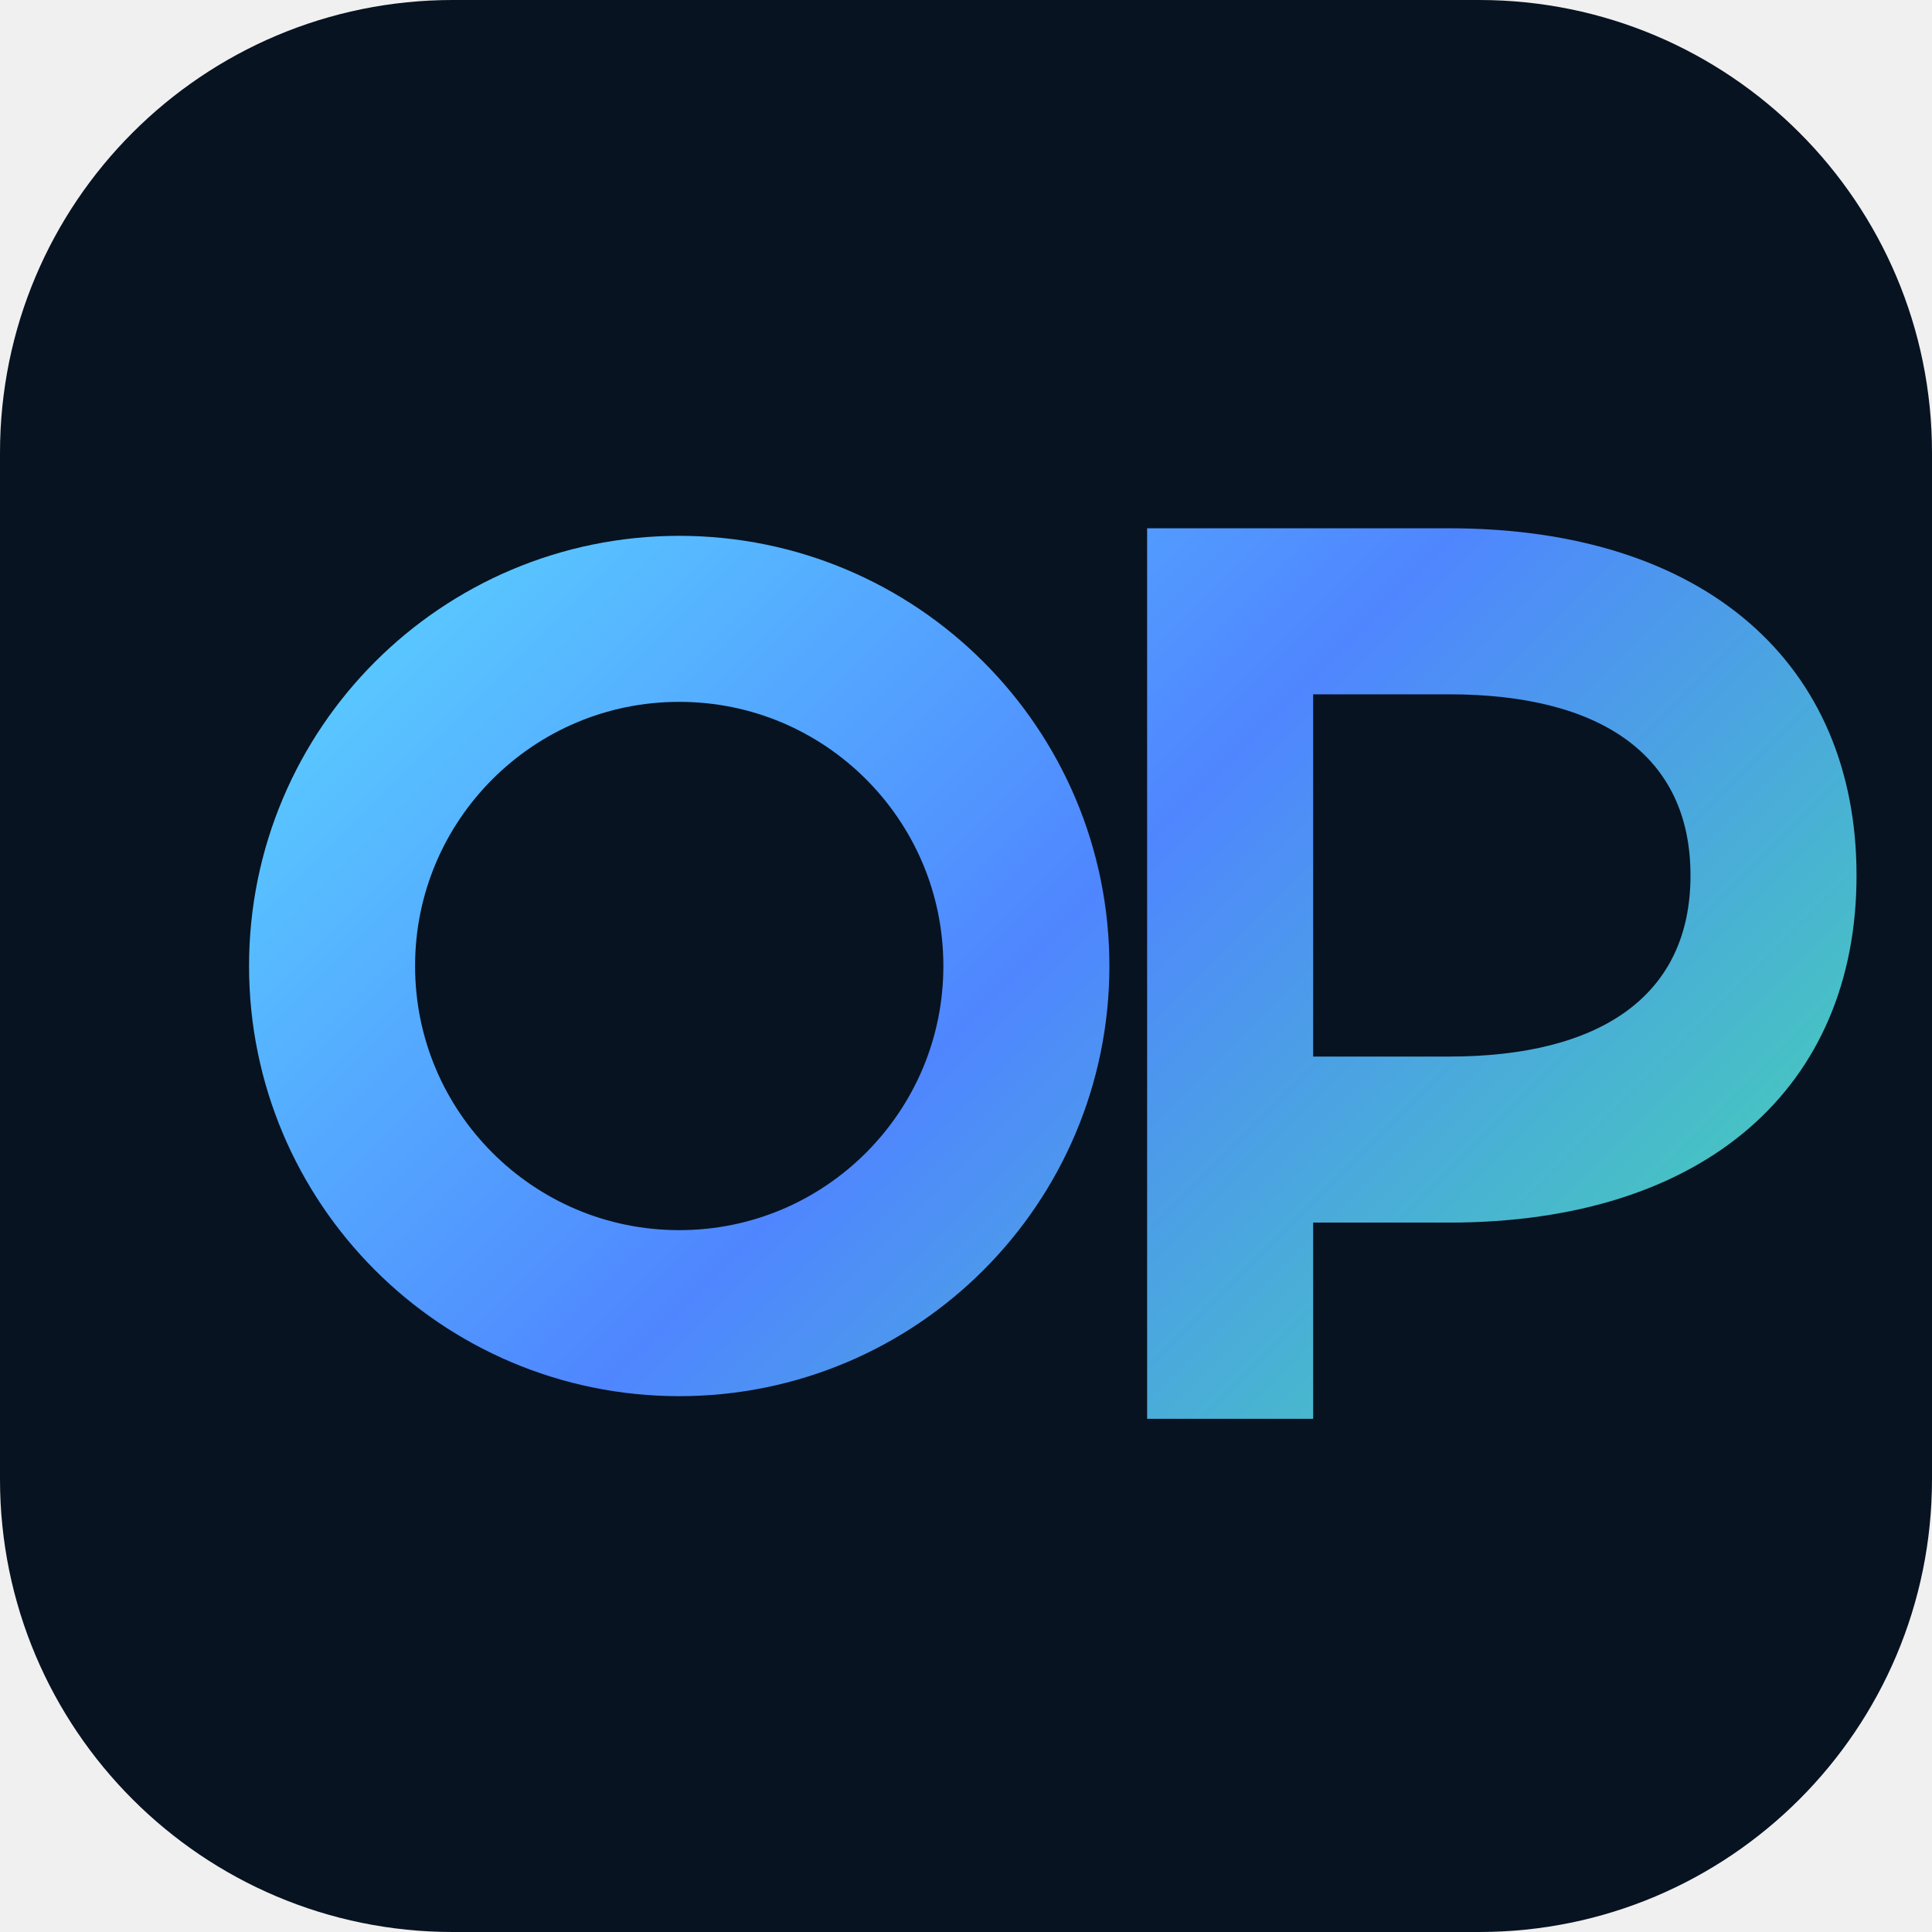
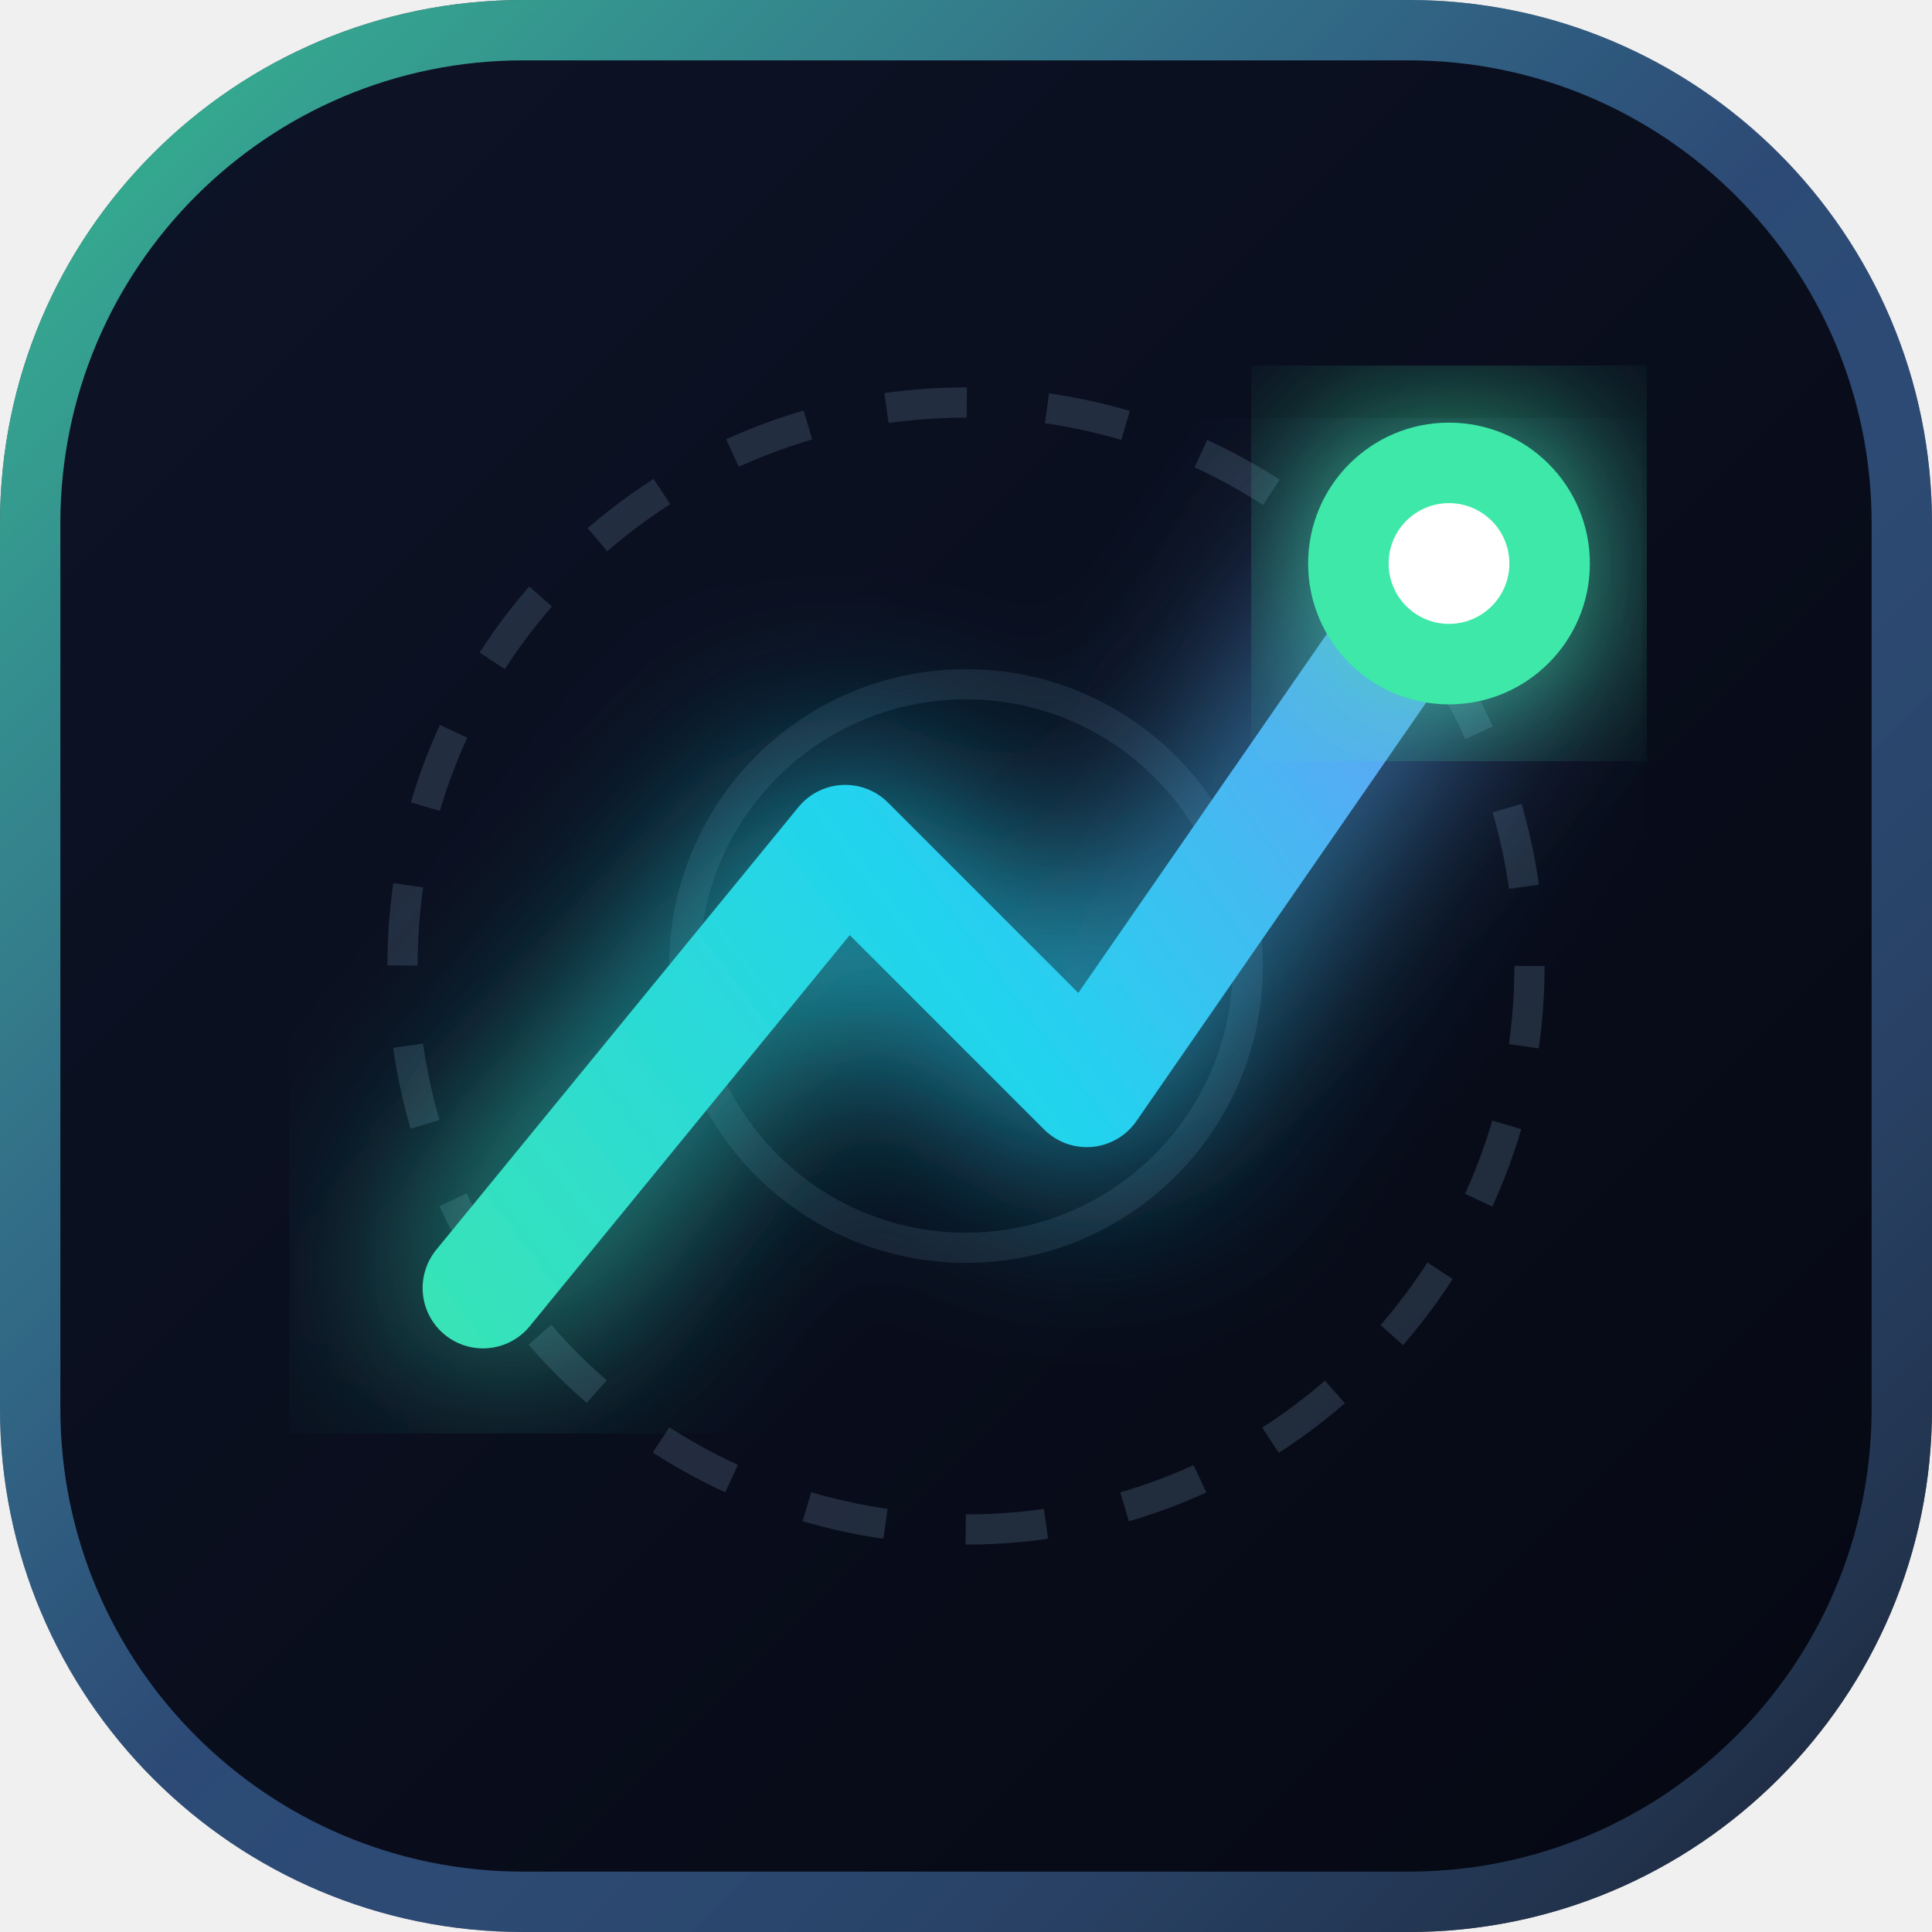
- <svg xmlns="http://www.w3.org/2000/svg" viewBox="0 0 128 128">
+ <svg xmlns="http://www.w3.org/2000/svg" viewBox="0 0 48 48" fill="none">
  <defs>
-     <linearGradient id="g" x1="18" y1="18" x2="110" y2="110" gradientUnits="userSpaceOnUse">
-       <stop stop-color="#5ee7ff" />
-       <stop offset=".52" stop-color="#4f86ff" />
-       <stop offset="1" stop-color="#43dfa7" />
+     <linearGradient id="bg" x1="0" y1="0" x2="48" y2="48" gradientUnits="userSpaceOnUse">
+       <stop offset="0%" stop-color="#0E1428" />
+       <stop offset="100%" stop-color="#050812" />
    </linearGradient>
+     <linearGradient id="border" x1="0" y1="0" x2="48" y2="48" gradientUnits="userSpaceOnUse">
+       <stop offset="0%" stop-color="#3DE8A8" stop-opacity="0.8" />
+       <stop offset="50%" stop-color="#60A5FA" stop-opacity="0.4" />
+       <stop offset="100%" stop-color="#1E293B" stop-opacity="0.8" />
+     </linearGradient>
+     <linearGradient id="accent" x1="8" y1="36" x2="40" y2="12" gradientUnits="userSpaceOnUse">
+       <stop offset="0%" stop-color="#3DE8A8" />
+       <stop offset="50%" stop-color="#22D3EE" />
+       <stop offset="100%" stop-color="#818CF8" />
+     </linearGradient>
+     <filter id="glow" x="-20%" y="-20%" width="140%" height="140%">
+       <feGaussianBlur stdDeviation="2.5" result="blur" />
+       <feComposite in="SourceGraphic" in2="blur" operator="over" />
+     </filter>
  </defs>
-   <rect width="128" height="128" rx="30" fill="#071321" />
-   <circle cx="45" cy="64" r="23" fill="none" stroke="url(#g)" stroke-width="11" />
-   <path d="M76 94V35h20c17 0 27 9 27 23s-10 23-27 23h-9v13H76Zm11-24h9c10 0 16-4 16-12s-6-12-16-12h-9v24Z" fill="url(#g)" />
+   <rect width="48" height="48" rx="13" fill="url(#bg)" />
+   <rect x="0.75" y="0.75" width="46.5" height="46.5" rx="12.25" stroke="url(#border)" stroke-width="1.5" />
+   <circle cx="24" cy="24" r="14" stroke="#334155" stroke-width="0.75" stroke-dasharray="2 2" stroke-opacity="0.6" />
+   <circle cx="24" cy="24" r="7" stroke="#334155" stroke-width="0.75" stroke-opacity="0.4" />
+   <path d="M12 32L21 21L27 27L36 14" stroke="url(#accent)" stroke-width="3" stroke-linecap="round" stroke-linejoin="round" filter="url(#glow)" />
+   <circle cx="36" cy="14" r="3.5" fill="#3DE8A8" filter="url(#glow)" />
+   <circle cx="36" cy="14" r="1.5" fill="#FFFFFF" />
</svg>
